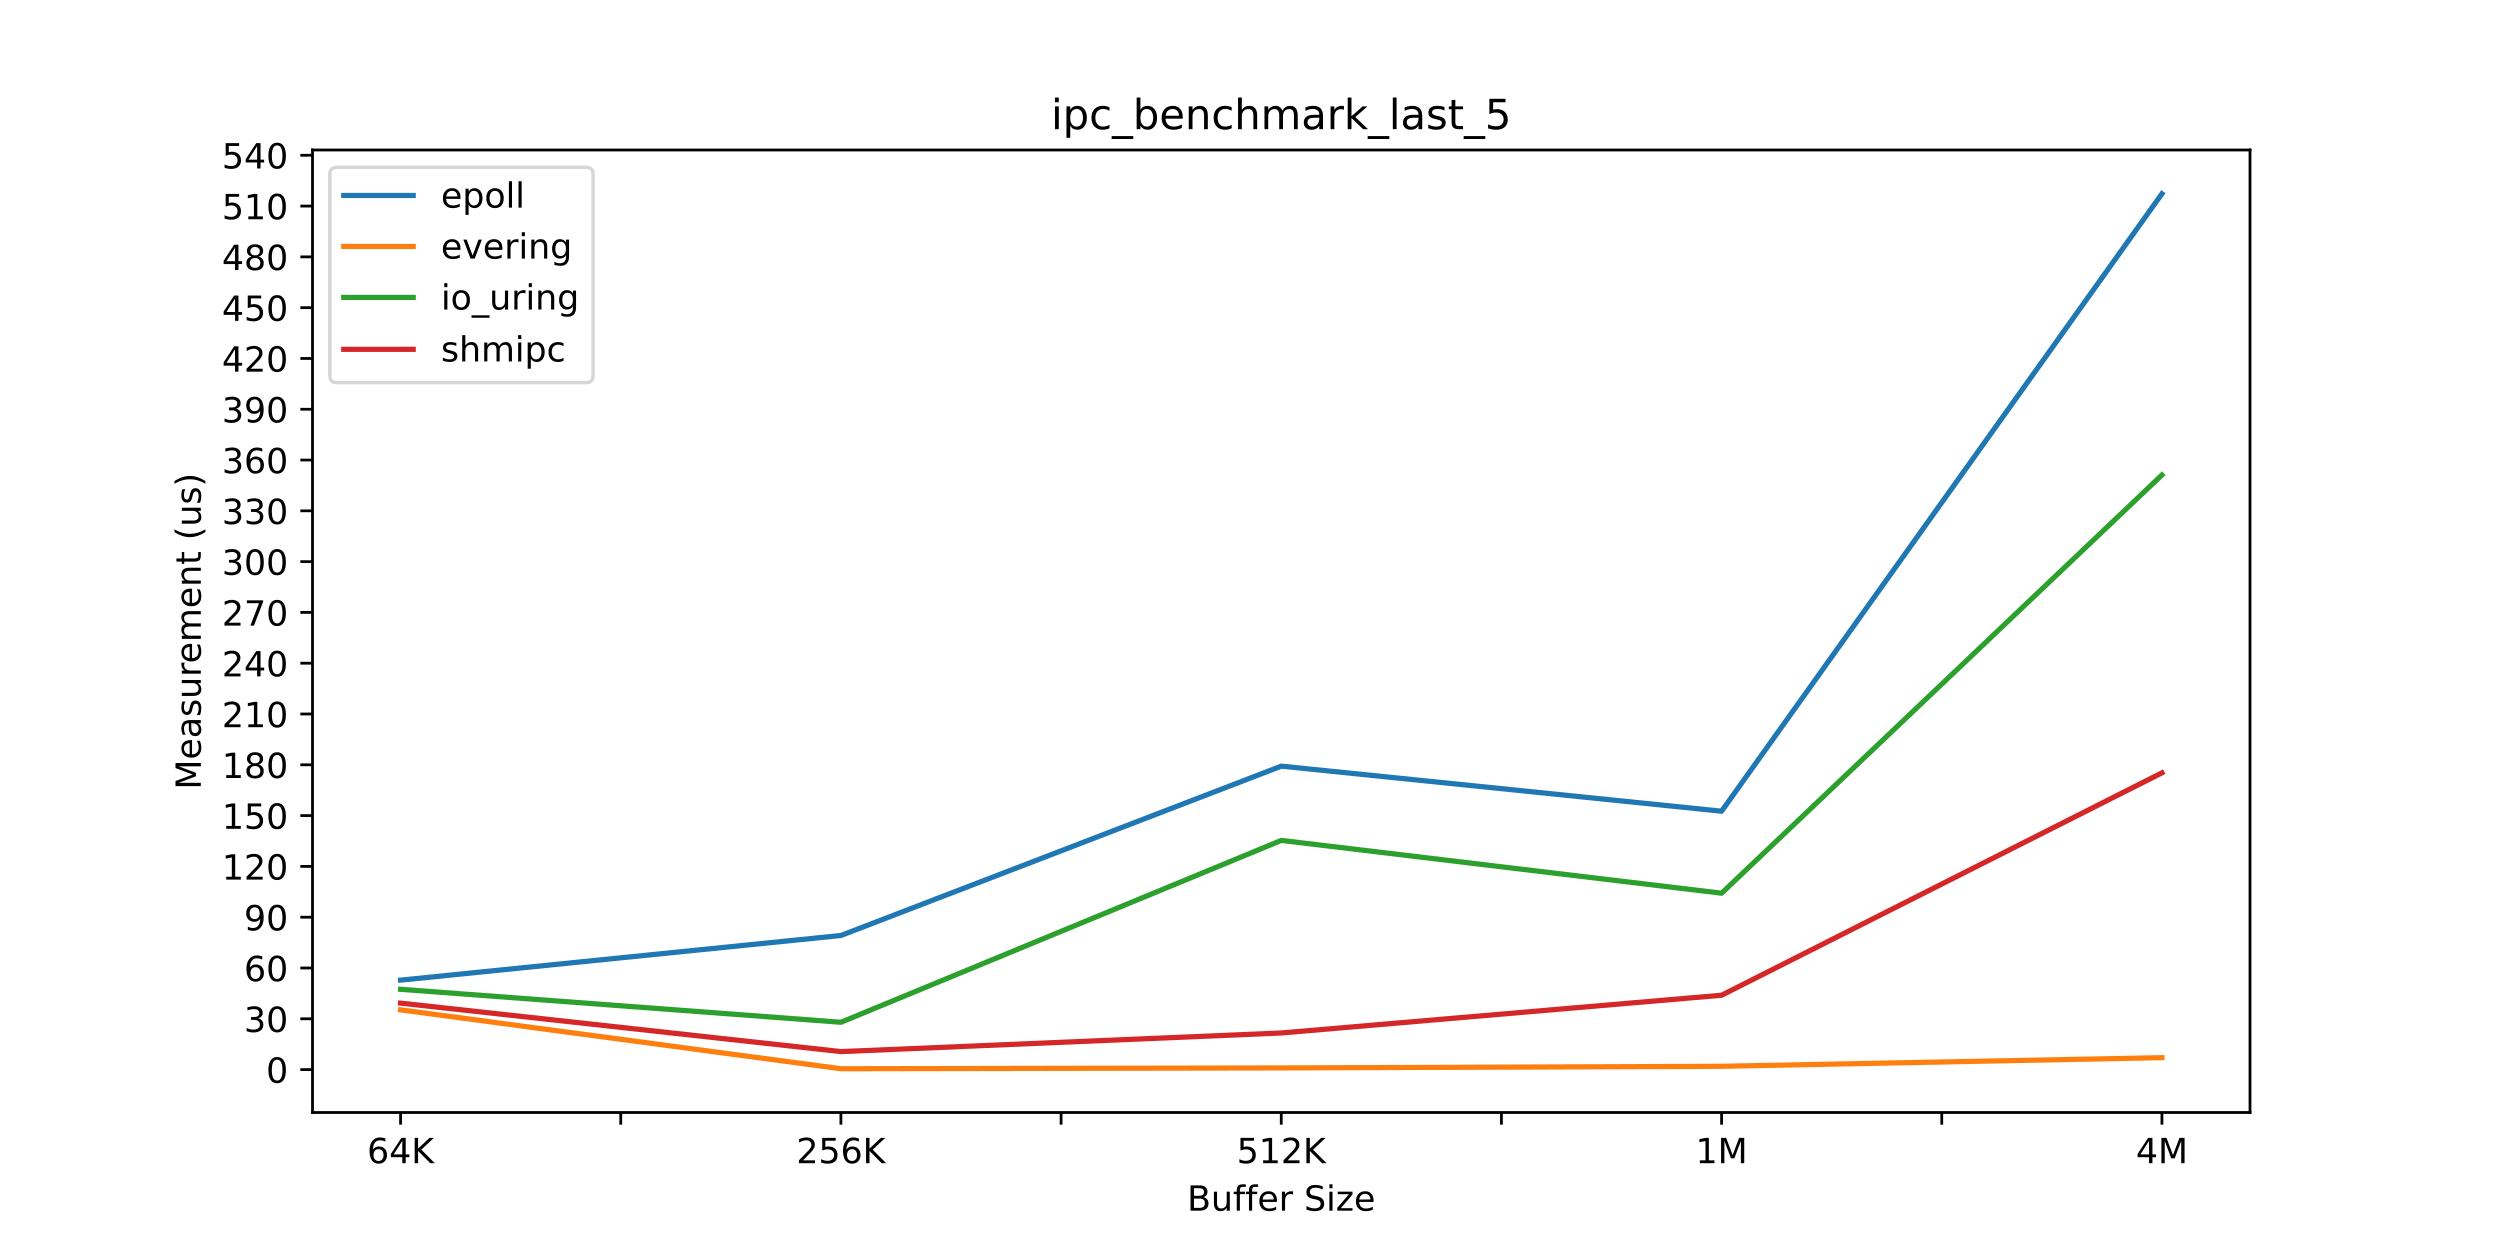
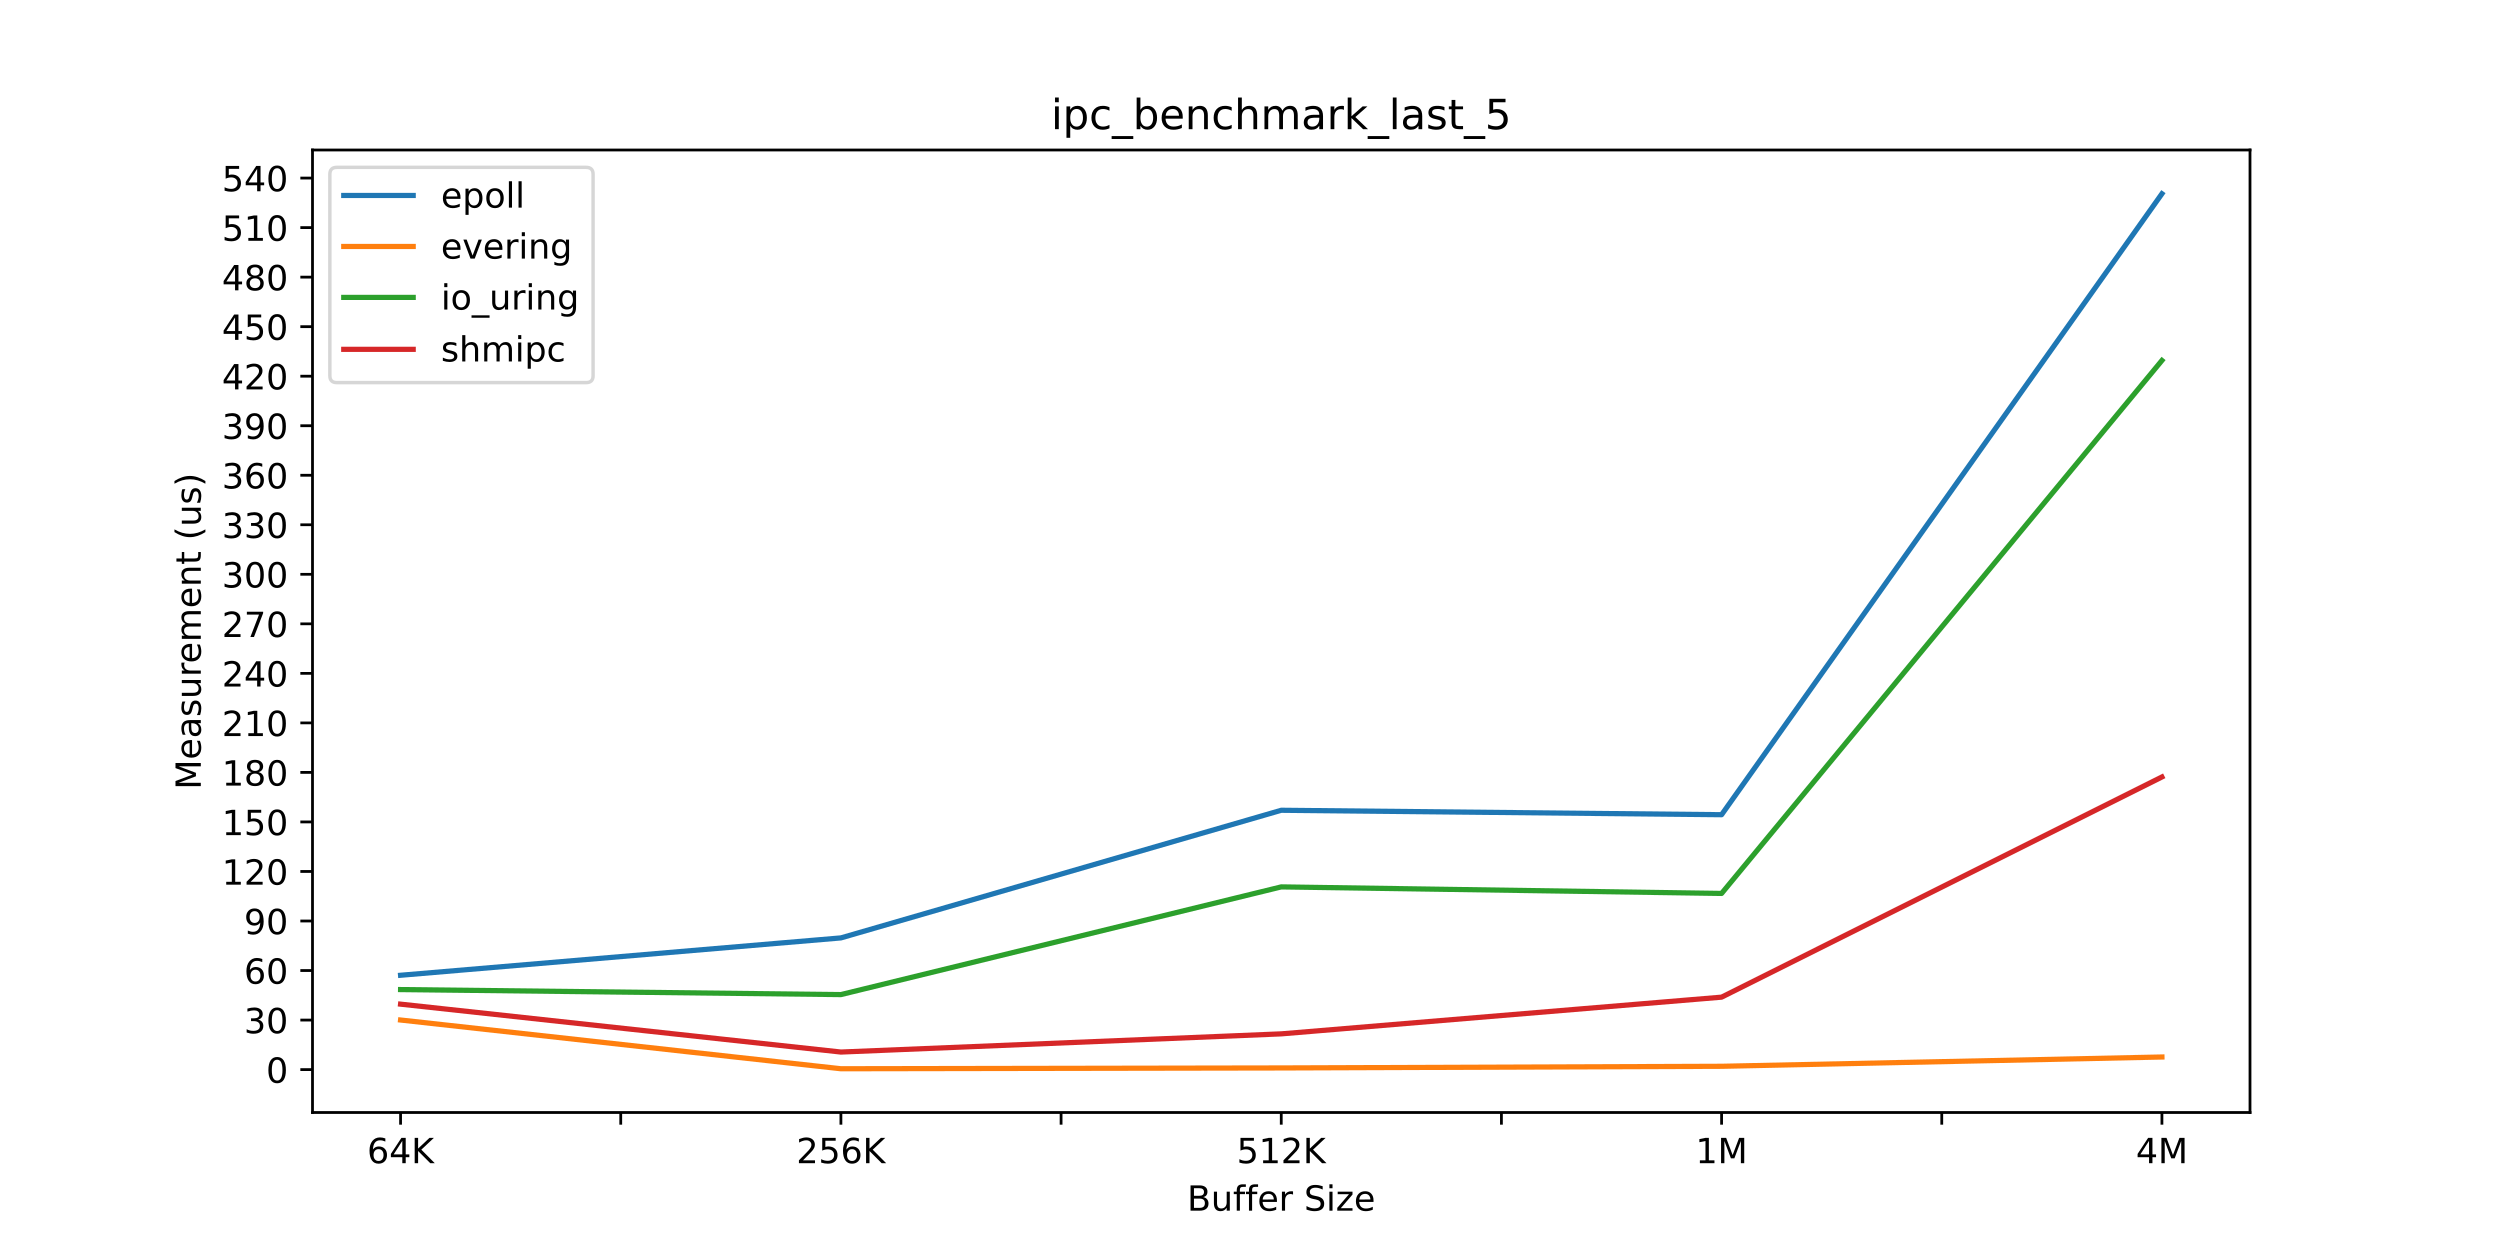
<svg xmlns="http://www.w3.org/2000/svg" xmlns:xlink="http://www.w3.org/1999/xlink" width="720pt" height="360pt" viewBox="0 0 720 360" version="1.1">
  <defs>
    <style type="text/css">*{stroke-linejoin: round; stroke-linecap: butt}</style>
  </defs>
  <g id="figure_1">
    <g id="patch_1">
      <path d="M 0 360  L 720 360  L 720 0  L 0 0  z " style="fill: #ffffff" />
    </g>
    <g id="axes_1">
      <g id="patch_2">
        <path d="M 90 320.4  L 648 320.4  L 648 43.2  L 90 43.2  z " style="fill: #ffffff" />
      </g>
      <g id="matplotlib.axis_1">
        <g id="xtick_1">
          <g id="line2d_1">
            <defs>
-               <path id="m31dbaf4a78" d="M 0 0  L 0 3.5  " style="stroke: #000000; stroke-width: 0.8" />
+               <path id="md0ed639ae7" d="M 0 0  L 0 3.5  " style="stroke: #000000; stroke-width: 0.8" />
            </defs>
            <g>
-               <use xlink:href="#m31dbaf4a78" x="115.364" y="320.4" style="stroke: #000000; stroke-width: 0.8" />
+               <use xlink:href="#md0ed639ae7" x="115.364" y="320.4" style="stroke: #000000; stroke-width: 0.8" />
            </g>
          </g>
          <g id="text_1">
            <g transform="translate(105.7222 334.9984) scale(0.1 -0.1)">
              <defs>
                <path id="DejaVuSans-36" d="M 2113 2584  Q 1688 2584 1439 2293  Q 1191 2003 1191 1497  Q 1191 994 1439 701  Q 1688 409 2113 409  Q 2538 409 2786 701  Q 3034 994 3034 1497  Q 3034 2003 2786 2293  Q 2538 2584 2113 2584  z M 3366 4563  L 3366 3988  Q 3128 4100 2886 4159  Q 2644 4219 2406 4219  Q 1781 4219 1451 3797  Q 1122 3375 1075 2522  Q 1259 2794 1537 2939  Q 1816 3084 2150 3084  Q 2853 3084 3261 2657  Q 3669 2231 3669 1497  Q 3669 778 3244 343  Q 2819 -91 2113 -91  Q 1303 -91 875 529  Q 447 1150 447 2328  Q 447 3434 972 4092  Q 1497 4750 2381 4750  Q 2619 4750 2861 4703  Q 3103 4656 3366 4563  z " transform="scale(0.015625)" />
                <path id="DejaVuSans-34" d="M 2419 4116  L 825 1625  L 2419 1625  L 2419 4116  z M 2253 4666  L 3047 4666  L 3047 1625  L 3713 1625  L 3713 1100  L 3047 1100  L 3047 0  L 2419 0  L 2419 1100  L 313 1100  L 313 1709  L 2253 4666  z " transform="scale(0.015625)" />
                <path id="DejaVuSans-4b" d="M 628 4666  L 1259 4666  L 1259 2694  L 3353 4666  L 4166 4666  L 1850 2491  L 4331 0  L 3500 0  L 1259 2247  L 1259 0  L 628 0  L 628 4666  z " transform="scale(0.015625)" />
              </defs>
              <use xlink:href="#DejaVuSans-36" />
              <use xlink:href="#DejaVuSans-34" transform="translate(63.62305 0)" />
              <use xlink:href="#DejaVuSans-4b" transform="translate(127.2461 0)" />
            </g>
          </g>
        </g>
        <g id="xtick_2">
          <g id="line2d_2">
            <g>
-               <use xlink:href="#m31dbaf4a78" x="178.773" y="320.4" style="stroke: #000000; stroke-width: 0.8" />
+               <use xlink:href="#md0ed639ae7" x="178.773" y="320.4" style="stroke: #000000; stroke-width: 0.8" />
            </g>
          </g>
        </g>
        <g id="xtick_3">
          <g id="line2d_3">
            <g>
-               <use xlink:href="#m31dbaf4a78" x="242.182" y="320.4" style="stroke: #000000; stroke-width: 0.8" />
+               <use xlink:href="#md0ed639ae7" x="242.182" y="320.4" style="stroke: #000000; stroke-width: 0.8" />
            </g>
          </g>
          <g id="text_2">
            <g transform="translate(229.3592 334.9984) scale(0.1 -0.1)">
              <defs>
                <path id="DejaVuSans-32" d="M 1228 531  L 3431 531  L 3431 0  L 469 0  L 469 531  Q 828 903 1448 1529  Q 2069 2156 2228 2338  Q 2531 2678 2651 2914  Q 2772 3150 2772 3378  Q 2772 3750 2511 3984  Q 2250 4219 1831 4219  Q 1534 4219 1204 4116  Q 875 4013 500 3803  L 500 4441  Q 881 4594 1212 4672  Q 1544 4750 1819 4750  Q 2544 4750 2975 4387  Q 3406 4025 3406 3419  Q 3406 3131 3298 2873  Q 3191 2616 2906 2266  Q 2828 2175 2409 1742  Q 1991 1309 1228 531  z " transform="scale(0.015625)" />
                <path id="DejaVuSans-35" d="M 691 4666  L 3169 4666  L 3169 4134  L 1269 4134  L 1269 2991  Q 1406 3038 1543 3061  Q 1681 3084 1819 3084  Q 2600 3084 3056 2656  Q 3513 2228 3513 1497  Q 3513 744 3044 326  Q 2575 -91 1722 -91  Q 1428 -91 1123 -41  Q 819 9 494 109  L 494 744  Q 775 591 1075 516  Q 1375 441 1709 441  Q 2250 441 2565 725  Q 2881 1009 2881 1497  Q 2881 1984 2565 2268  Q 2250 2553 1709 2553  Q 1456 2553 1204 2497  Q 953 2441 691 2322  L 691 4666  z " transform="scale(0.015625)" />
              </defs>
              <use xlink:href="#DejaVuSans-32" />
              <use xlink:href="#DejaVuSans-35" transform="translate(63.62305 0)" />
              <use xlink:href="#DejaVuSans-36" transform="translate(127.2461 0)" />
              <use xlink:href="#DejaVuSans-4b" transform="translate(190.8691 0)" />
            </g>
          </g>
        </g>
        <g id="xtick_4">
          <g id="line2d_4">
            <g>
-               <use xlink:href="#m31dbaf4a78" x="305.591" y="320.4" style="stroke: #000000; stroke-width: 0.8" />
+               <use xlink:href="#md0ed639ae7" x="305.591" y="320.4" style="stroke: #000000; stroke-width: 0.8" />
            </g>
          </g>
        </g>
        <g id="xtick_5">
          <g id="line2d_5">
            <g>
-               <use xlink:href="#m31dbaf4a78" x="369" y="320.4" style="stroke: #000000; stroke-width: 0.8" />
+               <use xlink:href="#md0ed639ae7" x="369" y="320.4" style="stroke: #000000; stroke-width: 0.8" />
            </g>
          </g>
          <g id="text_3">
            <g transform="translate(356.1773 334.9984) scale(0.1 -0.1)">
              <defs>
                <path id="DejaVuSans-31" d="M 794 531  L 1825 531  L 1825 4091  L 703 3866  L 703 4441  L 1819 4666  L 2450 4666  L 2450 531  L 3481 531  L 3481 0  L 794 0  L 794 531  z " transform="scale(0.015625)" />
              </defs>
              <use xlink:href="#DejaVuSans-35" />
              <use xlink:href="#DejaVuSans-31" transform="translate(63.62305 0)" />
              <use xlink:href="#DejaVuSans-32" transform="translate(127.2461 0)" />
              <use xlink:href="#DejaVuSans-4b" transform="translate(190.8691 0)" />
            </g>
          </g>
        </g>
        <g id="xtick_6">
          <g id="line2d_6">
            <g>
-               <use xlink:href="#m31dbaf4a78" x="432.409" y="320.4" style="stroke: #000000; stroke-width: 0.8" />
+               <use xlink:href="#md0ed639ae7" x="432.409" y="320.4" style="stroke: #000000; stroke-width: 0.8" />
            </g>
          </g>
        </g>
        <g id="xtick_7">
          <g id="line2d_7">
            <g>
-               <use xlink:href="#m31dbaf4a78" x="495.818" y="320.4" style="stroke: #000000; stroke-width: 0.8" />
+               <use xlink:href="#md0ed639ae7" x="495.818" y="320.4" style="stroke: #000000; stroke-width: 0.8" />
            </g>
          </g>
          <g id="text_4">
            <g transform="translate(488.3229 334.9984) scale(0.1 -0.1)">
              <defs>
                <path id="DejaVuSans-4d" d="M 628 4666  L 1569 4666  L 2759 1491  L 3956 4666  L 4897 4666  L 4897 0  L 4281 0  L 4281 4097  L 3078 897  L 2444 897  L 1241 4097  L 1241 0  L 628 0  L 628 4666  z " transform="scale(0.015625)" />
              </defs>
              <use xlink:href="#DejaVuSans-31" />
              <use xlink:href="#DejaVuSans-4d" transform="translate(63.62305 0)" />
            </g>
          </g>
        </g>
        <g id="xtick_8">
          <g id="line2d_8">
            <g>
-               <use xlink:href="#m31dbaf4a78" x="559.227" y="320.4" style="stroke: #000000; stroke-width: 0.8" />
+               <use xlink:href="#md0ed639ae7" x="559.227" y="320.4" style="stroke: #000000; stroke-width: 0.8" />
            </g>
          </g>
        </g>
        <g id="xtick_9">
          <g id="line2d_9">
            <g>
-               <use xlink:href="#m31dbaf4a78" x="622.636" y="320.4" style="stroke: #000000; stroke-width: 0.8" />
+               <use xlink:href="#md0ed639ae7" x="622.636" y="320.4" style="stroke: #000000; stroke-width: 0.8" />
            </g>
          </g>
          <g id="text_5">
            <g transform="translate(615.1411 334.9984) scale(0.1 -0.1)">
              <use xlink:href="#DejaVuSans-34" />
              <use xlink:href="#DejaVuSans-4d" transform="translate(63.62305 0)" />
            </g>
          </g>
        </g>
        <g id="text_6">
          <g transform="translate(341.8953 348.6766) scale(0.1 -0.1)">
            <defs>
              <path id="DejaVuSans-42" d="M 1259 2228  L 1259 519  L 2272 519  Q 2781 519 3026 730  Q 3272 941 3272 1375  Q 3272 1813 3026 2020  Q 2781 2228 2272 2228  L 1259 2228  z M 1259 4147  L 1259 2741  L 2194 2741  Q 2656 2741 2882 2914  Q 3109 3088 3109 3444  Q 3109 3797 2882 3972  Q 2656 4147 2194 4147  L 1259 4147  z M 628 4666  L 2241 4666  Q 2963 4666 3353 4366  Q 3744 4066 3744 3513  Q 3744 3084 3544 2831  Q 3344 2578 2956 2516  Q 3422 2416 3680 2098  Q 3938 1781 3938 1306  Q 3938 681 3513 340  Q 3088 0 2303 0  L 628 0  L 628 4666  z " transform="scale(0.015625)" />
              <path id="DejaVuSans-75" d="M 544 1381  L 544 3500  L 1119 3500  L 1119 1403  Q 1119 906 1312 657  Q 1506 409 1894 409  Q 2359 409 2629 706  Q 2900 1003 2900 1516  L 2900 3500  L 3475 3500  L 3475 0  L 2900 0  L 2900 538  Q 2691 219 2414 64  Q 2138 -91 1772 -91  Q 1169 -91 856 284  Q 544 659 544 1381  z M 1991 3584  L 1991 3584  z " transform="scale(0.015625)" />
              <path id="DejaVuSans-66" d="M 2375 4863  L 2375 4384  L 1825 4384  Q 1516 4384 1395 4259  Q 1275 4134 1275 3809  L 1275 3500  L 2222 3500  L 2222 3053  L 1275 3053  L 1275 0  L 697 0  L 697 3053  L 147 3053  L 147 3500  L 697 3500  L 697 3744  Q 697 4328 969 4595  Q 1241 4863 1831 4863  L 2375 4863  z " transform="scale(0.015625)" />
              <path id="DejaVuSans-65" d="M 3597 1894  L 3597 1613  L 953 1613  Q 991 1019 1311 708  Q 1631 397 2203 397  Q 2534 397 2845 478  Q 3156 559 3463 722  L 3463 178  Q 3153 47 2828 -22  Q 2503 -91 2169 -91  Q 1331 -91 842 396  Q 353 884 353 1716  Q 353 2575 817 3079  Q 1281 3584 2069 3584  Q 2775 3584 3186 3129  Q 3597 2675 3597 1894  z M 3022 2063  Q 3016 2534 2758 2815  Q 2500 3097 2075 3097  Q 1594 3097 1305 2825  Q 1016 2553 972 2059  L 3022 2063  z " transform="scale(0.015625)" />
              <path id="DejaVuSans-72" d="M 2631 2963  Q 2534 3019 2420 3045  Q 2306 3072 2169 3072  Q 1681 3072 1420 2755  Q 1159 2438 1159 1844  L 1159 0  L 581 0  L 581 3500  L 1159 3500  L 1159 2956  Q 1341 3275 1631 3429  Q 1922 3584 2338 3584  Q 2397 3584 2469 3576  Q 2541 3569 2628 3553  L 2631 2963  z " transform="scale(0.015625)" />
              <path id="DejaVuSans-20" transform="scale(0.015625)" />
              <path id="DejaVuSans-53" d="M 3425 4513  L 3425 3897  Q 3066 4069 2747 4153  Q 2428 4238 2131 4238  Q 1616 4238 1336 4038  Q 1056 3838 1056 3469  Q 1056 3159 1242 3001  Q 1428 2844 1947 2747  L 2328 2669  Q 3034 2534 3370 2195  Q 3706 1856 3706 1288  Q 3706 609 3251 259  Q 2797 -91 1919 -91  Q 1588 -91 1214 -16  Q 841 59 441 206  L 441 856  Q 825 641 1194 531  Q 1563 422 1919 422  Q 2459 422 2753 634  Q 3047 847 3047 1241  Q 3047 1584 2836 1778  Q 2625 1972 2144 2069  L 1759 2144  Q 1053 2284 737 2584  Q 422 2884 422 3419  Q 422 4038 858 4394  Q 1294 4750 2059 4750  Q 2388 4750 2728 4690  Q 3069 4631 3425 4513  z " transform="scale(0.015625)" />
              <path id="DejaVuSans-69" d="M 603 3500  L 1178 3500  L 1178 0  L 603 0  L 603 3500  z M 603 4863  L 1178 4863  L 1178 4134  L 603 4134  L 603 4863  z " transform="scale(0.015625)" />
              <path id="DejaVuSans-7a" d="M 353 3500  L 3084 3500  L 3084 2975  L 922 459  L 3084 459  L 3084 0  L 275 0  L 275 525  L 2438 3041  L 353 3041  L 353 3500  z " transform="scale(0.015625)" />
            </defs>
            <use xlink:href="#DejaVuSans-42" />
            <use xlink:href="#DejaVuSans-75" transform="translate(68.60352 0)" />
            <use xlink:href="#DejaVuSans-66" transform="translate(131.9824 0)" />
            <use xlink:href="#DejaVuSans-66" transform="translate(167.1875 0)" />
            <use xlink:href="#DejaVuSans-65" transform="translate(202.3926 0)" />
            <use xlink:href="#DejaVuSans-72" transform="translate(263.916 0)" />
            <use xlink:href="#DejaVuSans-20" transform="translate(305.0293 0)" />
            <use xlink:href="#DejaVuSans-53" transform="translate(336.8164 0)" />
            <use xlink:href="#DejaVuSans-69" transform="translate(400.293 0)" />
            <use xlink:href="#DejaVuSans-7a" transform="translate(428.0762 0)" />
            <use xlink:href="#DejaVuSans-65" transform="translate(480.5664 0)" />
          </g>
        </g>
      </g>
      <g id="matplotlib.axis_2">
        <g id="ytick_1">
          <g id="line2d_10">
            <defs>
-               <path id="m812023b209" d="M 0 0  L -3.5 0  " style="stroke: #000000; stroke-width: 0.8" />
+               <path id="m3bf6833bb0" d="M 0 0  L -3.5 0  " style="stroke: #000000; stroke-width: 0.8" />
            </defs>
            <g>
-               <use xlink:href="#m812023b209" x="90" y="308.04" style="stroke: #000000; stroke-width: 0.8" />
+               <use xlink:href="#m3bf6833bb0" x="90" y="308.043" style="stroke: #000000; stroke-width: 0.8" />
            </g>
          </g>
          <g id="text_7">
-             <g transform="translate(76.6375 311.8396) scale(0.1 -0.1)">
+             <g transform="translate(76.6375 311.8422) scale(0.1 -0.1)">
              <defs>
                <path id="DejaVuSans-30" d="M 2034 4250  Q 1547 4250 1301 3770  Q 1056 3291 1056 2328  Q 1056 1369 1301 889  Q 1547 409 2034 409  Q 2525 409 2770 889  Q 3016 1369 3016 2328  Q 3016 3291 2770 3770  Q 2525 4250 2034 4250  z M 2034 4750  Q 2819 4750 3233 4129  Q 3647 3509 3647 2328  Q 3647 1150 3233 529  Q 2819 -91 2034 -91  Q 1250 -91 836 529  Q 422 1150 422 2328  Q 422 3509 836 4129  Q 1250 4750 2034 4750  z " transform="scale(0.015625)" />
              </defs>
              <use xlink:href="#DejaVuSans-30" />
            </g>
          </g>
        </g>
        <g id="ytick_2">
          <g id="line2d_11">
            <g>
-               <use xlink:href="#m812023b209" x="90" y="293.411" style="stroke: #000000; stroke-width: 0.8" />
+               <use xlink:href="#m3bf6833bb0" x="90" y="293.779" style="stroke: #000000; stroke-width: 0.8" />
            </g>
          </g>
          <g id="text_8">
-             <g transform="translate(70.275 297.2104) scale(0.1 -0.1)">
+             <g transform="translate(70.275 297.5778) scale(0.1 -0.1)">
              <defs>
                <path id="DejaVuSans-33" d="M 2597 2516  Q 3050 2419 3304 2112  Q 3559 1806 3559 1356  Q 3559 666 3084 287  Q 2609 -91 1734 -91  Q 1441 -91 1130 -33  Q 819 25 488 141  L 488 750  Q 750 597 1062 519  Q 1375 441 1716 441  Q 2309 441 2620 675  Q 2931 909 2931 1356  Q 2931 1769 2642 2001  Q 2353 2234 1838 2234  L 1294 2234  L 1294 2753  L 1863 2753  Q 2328 2753 2575 2939  Q 2822 3125 2822 3475  Q 2822 3834 2567 4026  Q 2313 4219 1838 4219  Q 1578 4219 1281 4162  Q 984 4106 628 3988  L 628 4550  Q 988 4650 1302 4700  Q 1616 4750 1894 4750  Q 2613 4750 3031 4423  Q 3450 4097 3450 3541  Q 3450 3153 3228 2886  Q 3006 2619 2597 2516  z " transform="scale(0.015625)" />
              </defs>
              <use xlink:href="#DejaVuSans-33" />
              <use xlink:href="#DejaVuSans-30" transform="translate(63.62305 0)" />
            </g>
          </g>
        </g>
        <g id="ytick_3">
          <g id="line2d_12">
            <g>
-               <use xlink:href="#m812023b209" x="90" y="278.782" style="stroke: #000000; stroke-width: 0.8" />
+               <use xlink:href="#m3bf6833bb0" x="90" y="279.514" style="stroke: #000000; stroke-width: 0.8" />
            </g>
          </g>
          <g id="text_9">
-             <g transform="translate(70.275 282.5812) scale(0.1 -0.1)">
+             <g transform="translate(70.275 283.3135) scale(0.1 -0.1)">
              <use xlink:href="#DejaVuSans-36" />
              <use xlink:href="#DejaVuSans-30" transform="translate(63.62305 0)" />
            </g>
          </g>
        </g>
        <g id="ytick_4">
          <g id="line2d_13">
            <g>
-               <use xlink:href="#m812023b209" x="90" y="264.153" style="stroke: #000000; stroke-width: 0.8" />
+               <use xlink:href="#m3bf6833bb0" x="90" y="265.25" style="stroke: #000000; stroke-width: 0.8" />
            </g>
          </g>
          <g id="text_10">
-             <g transform="translate(70.275 267.9521) scale(0.1 -0.1)">
+             <g transform="translate(70.275 269.0492) scale(0.1 -0.1)">
              <defs>
                <path id="DejaVuSans-39" d="M 703 97  L 703 672  Q 941 559 1184 500  Q 1428 441 1663 441  Q 2288 441 2617 861  Q 2947 1281 2994 2138  Q 2813 1869 2534 1725  Q 2256 1581 1919 1581  Q 1219 1581 811 2004  Q 403 2428 403 3163  Q 403 3881 828 4315  Q 1253 4750 1959 4750  Q 2769 4750 3195 4129  Q 3622 3509 3622 2328  Q 3622 1225 3098 567  Q 2575 -91 1691 -91  Q 1453 -91 1209 -44  Q 966 3 703 97  z M 1959 2075  Q 2384 2075 2632 2365  Q 2881 2656 2881 3163  Q 2881 3666 2632 3958  Q 2384 4250 1959 4250  Q 1534 4250 1286 3958  Q 1038 3666 1038 3163  Q 1038 2656 1286 2365  Q 1534 2075 1959 2075  z " transform="scale(0.015625)" />
              </defs>
              <use xlink:href="#DejaVuSans-39" />
              <use xlink:href="#DejaVuSans-30" transform="translate(63.62305 0)" />
            </g>
          </g>
        </g>
        <g id="ytick_5">
          <g id="line2d_14">
            <g>
-               <use xlink:href="#m812023b209" x="90" y="249.524" style="stroke: #000000; stroke-width: 0.8" />
+               <use xlink:href="#m3bf6833bb0" x="90" y="250.986" style="stroke: #000000; stroke-width: 0.8" />
            </g>
          </g>
          <g id="text_11">
-             <g transform="translate(63.9125 253.3229) scale(0.1 -0.1)">
+             <g transform="translate(63.9125 254.7848) scale(0.1 -0.1)">
              <use xlink:href="#DejaVuSans-31" />
              <use xlink:href="#DejaVuSans-32" transform="translate(63.62305 0)" />
              <use xlink:href="#DejaVuSans-30" transform="translate(127.2461 0)" />
            </g>
          </g>
        </g>
        <g id="ytick_6">
          <g id="line2d_15">
            <g>
-               <use xlink:href="#m812023b209" x="90" y="234.894" style="stroke: #000000; stroke-width: 0.8" />
+               <use xlink:href="#m3bf6833bb0" x="90" y="236.721" style="stroke: #000000; stroke-width: 0.8" />
            </g>
          </g>
          <g id="text_12">
-             <g transform="translate(63.9125 238.6937) scale(0.1 -0.1)">
+             <g transform="translate(63.9125 240.5205) scale(0.1 -0.1)">
              <use xlink:href="#DejaVuSans-31" />
              <use xlink:href="#DejaVuSans-35" transform="translate(63.62305 0)" />
              <use xlink:href="#DejaVuSans-30" transform="translate(127.2461 0)" />
            </g>
          </g>
        </g>
        <g id="ytick_7">
          <g id="line2d_16">
            <g>
-               <use xlink:href="#m812023b209" x="90" y="220.265" style="stroke: #000000; stroke-width: 0.8" />
+               <use xlink:href="#m3bf6833bb0" x="90" y="222.457" style="stroke: #000000; stroke-width: 0.8" />
            </g>
          </g>
          <g id="text_13">
-             <g transform="translate(63.9125 224.0645) scale(0.1 -0.1)">
+             <g transform="translate(63.9125 226.2562) scale(0.1 -0.1)">
              <defs>
                <path id="DejaVuSans-38" d="M 2034 2216  Q 1584 2216 1326 1975  Q 1069 1734 1069 1313  Q 1069 891 1326 650  Q 1584 409 2034 409  Q 2484 409 2743 651  Q 3003 894 3003 1313  Q 3003 1734 2745 1975  Q 2488 2216 2034 2216  z M 1403 2484  Q 997 2584 770 2862  Q 544 3141 544 3541  Q 544 4100 942 4425  Q 1341 4750 2034 4750  Q 2731 4750 3128 4425  Q 3525 4100 3525 3541  Q 3525 3141 3298 2862  Q 3072 2584 2669 2484  Q 3125 2378 3379 2068  Q 3634 1759 3634 1313  Q 3634 634 3220 271  Q 2806 -91 2034 -91  Q 1263 -91 848 271  Q 434 634 434 1313  Q 434 1759 690 2068  Q 947 2378 1403 2484  z M 1172 3481  Q 1172 3119 1398 2916  Q 1625 2713 2034 2713  Q 2441 2713 2670 2916  Q 2900 3119 2900 3481  Q 2900 3844 2670 4047  Q 2441 4250 2034 4250  Q 1625 4250 1398 4047  Q 1172 3844 1172 3481  z " transform="scale(0.015625)" />
              </defs>
              <use xlink:href="#DejaVuSans-31" />
              <use xlink:href="#DejaVuSans-38" transform="translate(63.62305 0)" />
              <use xlink:href="#DejaVuSans-30" transform="translate(127.2461 0)" />
            </g>
          </g>
        </g>
        <g id="ytick_8">
          <g id="line2d_17">
            <g>
-               <use xlink:href="#m812023b209" x="90" y="205.636" style="stroke: #000000; stroke-width: 0.8" />
+               <use xlink:href="#m3bf6833bb0" x="90" y="208.193" style="stroke: #000000; stroke-width: 0.8" />
            </g>
          </g>
          <g id="text_14">
-             <g transform="translate(63.9125 209.4353) scale(0.1 -0.1)">
+             <g transform="translate(63.9125 211.9918) scale(0.1 -0.1)">
              <use xlink:href="#DejaVuSans-32" />
              <use xlink:href="#DejaVuSans-31" transform="translate(63.62305 0)" />
              <use xlink:href="#DejaVuSans-30" transform="translate(127.2461 0)" />
            </g>
          </g>
        </g>
        <g id="ytick_9">
          <g id="line2d_18">
            <g>
-               <use xlink:href="#m812023b209" x="90" y="191.007" style="stroke: #000000; stroke-width: 0.8" />
+               <use xlink:href="#m3bf6833bb0" x="90" y="193.928" style="stroke: #000000; stroke-width: 0.8" />
            </g>
          </g>
          <g id="text_15">
-             <g transform="translate(63.9125 194.8061) scale(0.1 -0.1)">
+             <g transform="translate(63.9125 197.7275) scale(0.1 -0.1)">
              <use xlink:href="#DejaVuSans-32" />
              <use xlink:href="#DejaVuSans-34" transform="translate(63.62305 0)" />
              <use xlink:href="#DejaVuSans-30" transform="translate(127.2461 0)" />
            </g>
          </g>
        </g>
        <g id="ytick_10">
          <g id="line2d_19">
            <g>
-               <use xlink:href="#m812023b209" x="90" y="176.378" style="stroke: #000000; stroke-width: 0.8" />
+               <use xlink:href="#m3bf6833bb0" x="90" y="179.664" style="stroke: #000000; stroke-width: 0.8" />
            </g>
          </g>
          <g id="text_16">
-             <g transform="translate(63.9125 180.1769) scale(0.1 -0.1)">
+             <g transform="translate(63.9125 183.4631) scale(0.1 -0.1)">
              <defs>
                <path id="DejaVuSans-37" d="M 525 4666  L 3525 4666  L 3525 4397  L 1831 0  L 1172 0  L 2766 4134  L 525 4134  L 525 4666  z " transform="scale(0.015625)" />
              </defs>
              <use xlink:href="#DejaVuSans-32" />
              <use xlink:href="#DejaVuSans-37" transform="translate(63.62305 0)" />
              <use xlink:href="#DejaVuSans-30" transform="translate(127.2461 0)" />
            </g>
          </g>
        </g>
        <g id="ytick_11">
          <g id="line2d_20">
            <g>
-               <use xlink:href="#m812023b209" x="90" y="161.749" style="stroke: #000000; stroke-width: 0.8" />
+               <use xlink:href="#m3bf6833bb0" x="90" y="165.4" style="stroke: #000000; stroke-width: 0.8" />
            </g>
          </g>
          <g id="text_17">
-             <g transform="translate(63.9125 165.5477) scale(0.1 -0.1)">
+             <g transform="translate(63.9125 169.1988) scale(0.1 -0.1)">
              <use xlink:href="#DejaVuSans-33" />
              <use xlink:href="#DejaVuSans-30" transform="translate(63.62305 0)" />
              <use xlink:href="#DejaVuSans-30" transform="translate(127.2461 0)" />
            </g>
          </g>
        </g>
        <g id="ytick_12">
          <g id="line2d_21">
            <g>
-               <use xlink:href="#m812023b209" x="90" y="147.119" style="stroke: #000000; stroke-width: 0.8" />
+               <use xlink:href="#m3bf6833bb0" x="90" y="151.135" style="stroke: #000000; stroke-width: 0.8" />
            </g>
          </g>
          <g id="text_18">
-             <g transform="translate(63.9125 150.9185) scale(0.1 -0.1)">
+             <g transform="translate(63.9125 154.9345) scale(0.1 -0.1)">
              <use xlink:href="#DejaVuSans-33" />
              <use xlink:href="#DejaVuSans-33" transform="translate(63.62305 0)" />
              <use xlink:href="#DejaVuSans-30" transform="translate(127.2461 0)" />
            </g>
          </g>
        </g>
        <g id="ytick_13">
          <g id="line2d_22">
            <g>
-               <use xlink:href="#m812023b209" x="90" y="132.49" style="stroke: #000000; stroke-width: 0.8" />
+               <use xlink:href="#m3bf6833bb0" x="90" y="136.871" style="stroke: #000000; stroke-width: 0.8" />
            </g>
          </g>
          <g id="text_19">
-             <g transform="translate(63.9125 136.2893) scale(0.1 -0.1)">
+             <g transform="translate(63.9125 140.6701) scale(0.1 -0.1)">
              <use xlink:href="#DejaVuSans-33" />
              <use xlink:href="#DejaVuSans-36" transform="translate(63.62305 0)" />
              <use xlink:href="#DejaVuSans-30" transform="translate(127.2461 0)" />
            </g>
          </g>
        </g>
        <g id="ytick_14">
          <g id="line2d_23">
            <g>
-               <use xlink:href="#m812023b209" x="90" y="117.861" style="stroke: #000000; stroke-width: 0.8" />
+               <use xlink:href="#m3bf6833bb0" x="90" y="122.607" style="stroke: #000000; stroke-width: 0.8" />
            </g>
          </g>
          <g id="text_20">
-             <g transform="translate(63.9125 121.6601) scale(0.1 -0.1)">
+             <g transform="translate(63.9125 126.4058) scale(0.1 -0.1)">
              <use xlink:href="#DejaVuSans-33" />
              <use xlink:href="#DejaVuSans-39" transform="translate(63.62305 0)" />
              <use xlink:href="#DejaVuSans-30" transform="translate(127.2461 0)" />
            </g>
          </g>
        </g>
        <g id="ytick_15">
          <g id="line2d_24">
            <g>
-               <use xlink:href="#m812023b209" x="90" y="103.232" style="stroke: #000000; stroke-width: 0.8" />
+               <use xlink:href="#m3bf6833bb0" x="90" y="108.342" style="stroke: #000000; stroke-width: 0.8" />
            </g>
          </g>
          <g id="text_21">
-             <g transform="translate(63.9125 107.031) scale(0.1 -0.1)">
+             <g transform="translate(63.9125 112.1414) scale(0.1 -0.1)">
              <use xlink:href="#DejaVuSans-34" />
              <use xlink:href="#DejaVuSans-32" transform="translate(63.62305 0)" />
              <use xlink:href="#DejaVuSans-30" transform="translate(127.2461 0)" />
            </g>
          </g>
        </g>
        <g id="ytick_16">
          <g id="line2d_25">
            <g>
-               <use xlink:href="#m812023b209" x="90" y="88.603" style="stroke: #000000; stroke-width: 0.8" />
+               <use xlink:href="#m3bf6833bb0" x="90" y="94.078" style="stroke: #000000; stroke-width: 0.8" />
            </g>
          </g>
          <g id="text_22">
-             <g transform="translate(63.9125 92.40176) scale(0.1 -0.1)">
+             <g transform="translate(63.9125 97.8771) scale(0.1 -0.1)">
              <use xlink:href="#DejaVuSans-34" />
              <use xlink:href="#DejaVuSans-35" transform="translate(63.62305 0)" />
              <use xlink:href="#DejaVuSans-30" transform="translate(127.2461 0)" />
            </g>
          </g>
        </g>
        <g id="ytick_17">
          <g id="line2d_26">
            <g>
-               <use xlink:href="#m812023b209" x="90" y="73.973" style="stroke: #000000; stroke-width: 0.8" />
+               <use xlink:href="#m3bf6833bb0" x="90" y="79.814" style="stroke: #000000; stroke-width: 0.8" />
            </g>
          </g>
          <g id="text_23">
-             <g transform="translate(63.9125 77.77258) scale(0.1 -0.1)">
+             <g transform="translate(63.9125 83.61276) scale(0.1 -0.1)">
              <use xlink:href="#DejaVuSans-34" />
              <use xlink:href="#DejaVuSans-38" transform="translate(63.62305 0)" />
              <use xlink:href="#DejaVuSans-30" transform="translate(127.2461 0)" />
            </g>
          </g>
        </g>
        <g id="ytick_18">
          <g id="line2d_27">
            <g>
-               <use xlink:href="#m812023b209" x="90" y="59.344" style="stroke: #000000; stroke-width: 0.8" />
+               <use xlink:href="#m3bf6833bb0" x="90" y="65.549" style="stroke: #000000; stroke-width: 0.8" />
            </g>
          </g>
          <g id="text_24">
-             <g transform="translate(63.9125 63.14338) scale(0.1 -0.1)">
+             <g transform="translate(63.9125 69.34842) scale(0.1 -0.1)">
              <use xlink:href="#DejaVuSans-35" />
              <use xlink:href="#DejaVuSans-31" transform="translate(63.62305 0)" />
              <use xlink:href="#DejaVuSans-30" transform="translate(127.2461 0)" />
            </g>
          </g>
        </g>
        <g id="ytick_19">
          <g id="line2d_28">
            <g>
-               <use xlink:href="#m812023b209" x="90" y="44.715" style="stroke: #000000; stroke-width: 0.8" />
+               <use xlink:href="#m3bf6833bb0" x="90" y="51.285" style="stroke: #000000; stroke-width: 0.8" />
            </g>
          </g>
          <g id="text_25">
-             <g transform="translate(63.9125 48.51419) scale(0.1 -0.1)">
+             <g transform="translate(63.9125 55.08408) scale(0.1 -0.1)">
              <use xlink:href="#DejaVuSans-35" />
              <use xlink:href="#DejaVuSans-34" transform="translate(63.62305 0)" />
              <use xlink:href="#DejaVuSans-30" transform="translate(127.2461 0)" />
            </g>
          </g>
        </g>
        <g id="text_26">
          <g transform="translate(57.83281 227.3875) rotate(-90) scale(0.1 -0.1)">
            <defs>
              <path id="DejaVuSans-61" d="M 2194 1759  Q 1497 1759 1228 1600  Q 959 1441 959 1056  Q 959 750 1161 570  Q 1363 391 1709 391  Q 2188 391 2477 730  Q 2766 1069 2766 1631  L 2766 1759  L 2194 1759  z M 3341 1997  L 3341 0  L 2766 0  L 2766 531  Q 2569 213 2275 61  Q 1981 -91 1556 -91  Q 1019 -91 701 211  Q 384 513 384 1019  Q 384 1609 779 1909  Q 1175 2209 1959 2209  L 2766 2209  L 2766 2266  Q 2766 2663 2505 2880  Q 2244 3097 1772 3097  Q 1472 3097 1187 3025  Q 903 2953 641 2809  L 641 3341  Q 956 3463 1253 3523  Q 1550 3584 1831 3584  Q 2591 3584 2966 3190  Q 3341 2797 3341 1997  z " transform="scale(0.015625)" />
              <path id="DejaVuSans-73" d="M 2834 3397  L 2834 2853  Q 2591 2978 2328 3040  Q 2066 3103 1784 3103  Q 1356 3103 1142 2972  Q 928 2841 928 2578  Q 928 2378 1081 2264  Q 1234 2150 1697 2047  L 1894 2003  Q 2506 1872 2764 1633  Q 3022 1394 3022 966  Q 3022 478 2636 193  Q 2250 -91 1575 -91  Q 1294 -91 989 -36  Q 684 19 347 128  L 347 722  Q 666 556 975 473  Q 1284 391 1588 391  Q 1994 391 2212 530  Q 2431 669 2431 922  Q 2431 1156 2273 1281  Q 2116 1406 1581 1522  L 1381 1569  Q 847 1681 609 1914  Q 372 2147 372 2553  Q 372 3047 722 3315  Q 1072 3584 1716 3584  Q 2034 3584 2315 3537  Q 2597 3491 2834 3397  z " transform="scale(0.015625)" />
              <path id="DejaVuSans-6d" d="M 3328 2828  Q 3544 3216 3844 3400  Q 4144 3584 4550 3584  Q 5097 3584 5394 3201  Q 5691 2819 5691 2113  L 5691 0  L 5113 0  L 5113 2094  Q 5113 2597 4934 2840  Q 4756 3084 4391 3084  Q 3944 3084 3684 2787  Q 3425 2491 3425 1978  L 3425 0  L 2847 0  L 2847 2094  Q 2847 2600 2669 2842  Q 2491 3084 2119 3084  Q 1678 3084 1418 2786  Q 1159 2488 1159 1978  L 1159 0  L 581 0  L 581 3500  L 1159 3500  L 1159 2956  Q 1356 3278 1631 3431  Q 1906 3584 2284 3584  Q 2666 3584 2933 3390  Q 3200 3197 3328 2828  z " transform="scale(0.015625)" />
              <path id="DejaVuSans-6e" d="M 3513 2113  L 3513 0  L 2938 0  L 2938 2094  Q 2938 2591 2744 2837  Q 2550 3084 2163 3084  Q 1697 3084 1428 2787  Q 1159 2491 1159 1978  L 1159 0  L 581 0  L 581 3500  L 1159 3500  L 1159 2956  Q 1366 3272 1645 3428  Q 1925 3584 2291 3584  Q 2894 3584 3203 3211  Q 3513 2838 3513 2113  z " transform="scale(0.015625)" />
              <path id="DejaVuSans-74" d="M 1172 4494  L 1172 3500  L 2356 3500  L 2356 3053  L 1172 3053  L 1172 1153  Q 1172 725 1289 603  Q 1406 481 1766 481  L 2356 481  L 2356 0  L 1766 0  Q 1100 0 847 248  Q 594 497 594 1153  L 594 3053  L 172 3053  L 172 3500  L 594 3500  L 594 4494  L 1172 4494  z " transform="scale(0.015625)" />
              <path id="DejaVuSans-28" d="M 1984 4856  Q 1566 4138 1362 3434  Q 1159 2731 1159 2009  Q 1159 1288 1364 580  Q 1569 -128 1984 -844  L 1484 -844  Q 1016 -109 783 600  Q 550 1309 550 2009  Q 550 2706 781 3412  Q 1013 4119 1484 4856  L 1984 4856  z " transform="scale(0.015625)" />
              <path id="DejaVuSans-29" d="M 513 4856  L 1013 4856  Q 1481 4119 1714 3412  Q 1947 2706 1947 2009  Q 1947 1309 1714 600  Q 1481 -109 1013 -844  L 513 -844  Q 928 -128 1133 580  Q 1338 1288 1338 2009  Q 1338 2731 1133 3434  Q 928 4138 513 4856  z " transform="scale(0.015625)" />
            </defs>
            <use xlink:href="#DejaVuSans-4d" />
            <use xlink:href="#DejaVuSans-65" transform="translate(86.2793 0)" />
            <use xlink:href="#DejaVuSans-61" transform="translate(147.8027 0)" />
            <use xlink:href="#DejaVuSans-73" transform="translate(209.082 0)" />
            <use xlink:href="#DejaVuSans-75" transform="translate(261.1816 0)" />
            <use xlink:href="#DejaVuSans-72" transform="translate(324.5605 0)" />
            <use xlink:href="#DejaVuSans-65" transform="translate(363.4238 0)" />
            <use xlink:href="#DejaVuSans-6d" transform="translate(424.9473 0)" />
            <use xlink:href="#DejaVuSans-65" transform="translate(522.3594 0)" />
            <use xlink:href="#DejaVuSans-6e" transform="translate(583.8828 0)" />
            <use xlink:href="#DejaVuSans-74" transform="translate(647.2617 0)" />
            <use xlink:href="#DejaVuSans-20" transform="translate(686.4707 0)" />
            <use xlink:href="#DejaVuSans-28" transform="translate(718.2578 0)" />
            <use xlink:href="#DejaVuSans-75" transform="translate(757.2715 0)" />
            <use xlink:href="#DejaVuSans-73" transform="translate(820.6504 0)" />
            <use xlink:href="#DejaVuSans-29" transform="translate(872.75 0)" />
          </g>
        </g>
      </g>
      <g id="line2d_29">
-         <path d="M 115.364 282.275  L 242.182 269.422  L 369 220.648  L 495.818 233.629  L 622.636 55.8  " clip-path="url(#pf41e5ca699)" style="fill: none; stroke: #1f77b4; stroke-width: 1.5; stroke-linecap: square" />
+         <path d="M 115.364 280.875  L 242.182 270.116  L 369 233.358  L 495.818 234.636  L 622.636 55.8  " clip-path="url(#p348461b47c)" style="fill: none; stroke: #1f77b4; stroke-width: 1.5; stroke-linecap: square" />
      </g>
      <g id="line2d_30">
-         <path d="M 115.364 290.843  L 242.182 307.8  L 369 307.564  L 495.818 307.092  L 622.636 304.599  " clip-path="url(#pf41e5ca699)" style="fill: none; stroke: #ff7f0e; stroke-width: 1.5; stroke-linecap: square" />
+         <path d="M 115.364 293.765  L 242.182 307.8  L 369 307.569  L 495.818 307.091  L 622.636 304.416  " clip-path="url(#p348461b47c)" style="fill: none; stroke: #ff7f0e; stroke-width: 1.5; stroke-linecap: square" />
      </g>
      <g id="line2d_31">
-         <path d="M 115.364 284.922  L 242.182 294.412  L 369 242.039  L 495.818 257.243  L 622.636 136.8  " clip-path="url(#pf41e5ca699)" style="fill: none; stroke: #2ca02c; stroke-width: 1.5; stroke-linecap: square" />
+         <path d="M 115.364 284.996  L 242.182 286.442  L 369 255.425  L 495.818 257.309  L 622.636 103.814  " clip-path="url(#p348461b47c)" style="fill: none; stroke: #2ca02c; stroke-width: 1.5; stroke-linecap: square" />
      </g>
      <g id="line2d_32">
-         <path d="M 115.364 288.902  L 242.182 302.861  L 369 297.495  L 495.818 286.627  L 622.636 222.575  " clip-path="url(#pf41e5ca699)" style="fill: none; stroke: #d62728; stroke-width: 1.5; stroke-linecap: square" />
+         <path d="M 115.364 289.196  L 242.182 302.99  L 369 297.752  L 495.818 287.18  L 622.636 223.766  " clip-path="url(#p348461b47c)" style="fill: none; stroke: #d62728; stroke-width: 1.5; stroke-linecap: square" />
      </g>
      <g id="patch_3">
        <path d="M 90 320.4  L 90 43.2  " style="fill: none; stroke: #000000; stroke-width: 0.8; stroke-linejoin: miter; stroke-linecap: square" />
      </g>
      <g id="patch_4">
        <path d="M 648 320.4  L 648 43.2  " style="fill: none; stroke: #000000; stroke-width: 0.8; stroke-linejoin: miter; stroke-linecap: square" />
      </g>
      <g id="patch_5">
        <path d="M 90 320.4  L 648 320.4  " style="fill: none; stroke: #000000; stroke-width: 0.8; stroke-linejoin: miter; stroke-linecap: square" />
      </g>
      <g id="patch_6">
        <path d="M 90 43.2  L 648 43.2  " style="fill: none; stroke: #000000; stroke-width: 0.8; stroke-linejoin: miter; stroke-linecap: square" />
      </g>
      <g id="text_27">
        <g transform="translate(302.7188 37.2) scale(0.12 -0.12)">
          <defs>
            <path id="DejaVuSans-70" d="M 1159 525  L 1159 -1331  L 581 -1331  L 581 3500  L 1159 3500  L 1159 2969  Q 1341 3281 1617 3432  Q 1894 3584 2278 3584  Q 2916 3584 3314 3078  Q 3713 2572 3713 1747  Q 3713 922 3314 415  Q 2916 -91 2278 -91  Q 1894 -91 1617 61  Q 1341 213 1159 525  z M 3116 1747  Q 3116 2381 2855 2742  Q 2594 3103 2138 3103  Q 1681 3103 1420 2742  Q 1159 2381 1159 1747  Q 1159 1113 1420 752  Q 1681 391 2138 391  Q 2594 391 2855 752  Q 3116 1113 3116 1747  z " transform="scale(0.015625)" />
            <path id="DejaVuSans-63" d="M 3122 3366  L 3122 2828  Q 2878 2963 2633 3030  Q 2388 3097 2138 3097  Q 1578 3097 1268 2742  Q 959 2388 959 1747  Q 959 1106 1268 751  Q 1578 397 2138 397  Q 2388 397 2633 464  Q 2878 531 3122 666  L 3122 134  Q 2881 22 2623 -34  Q 2366 -91 2075 -91  Q 1284 -91 818 406  Q 353 903 353 1747  Q 353 2603 823 3093  Q 1294 3584 2113 3584  Q 2378 3584 2631 3529  Q 2884 3475 3122 3366  z " transform="scale(0.015625)" />
            <path id="DejaVuSans-5f" d="M 3263 -1063  L 3263 -1509  L -63 -1509  L -63 -1063  L 3263 -1063  z " transform="scale(0.015625)" />
            <path id="DejaVuSans-62" d="M 3116 1747  Q 3116 2381 2855 2742  Q 2594 3103 2138 3103  Q 1681 3103 1420 2742  Q 1159 2381 1159 1747  Q 1159 1113 1420 752  Q 1681 391 2138 391  Q 2594 391 2855 752  Q 3116 1113 3116 1747  z M 1159 2969  Q 1341 3281 1617 3432  Q 1894 3584 2278 3584  Q 2916 3584 3314 3078  Q 3713 2572 3713 1747  Q 3713 922 3314 415  Q 2916 -91 2278 -91  Q 1894 -91 1617 61  Q 1341 213 1159 525  L 1159 0  L 581 0  L 581 4863  L 1159 4863  L 1159 2969  z " transform="scale(0.015625)" />
            <path id="DejaVuSans-68" d="M 3513 2113  L 3513 0  L 2938 0  L 2938 2094  Q 2938 2591 2744 2837  Q 2550 3084 2163 3084  Q 1697 3084 1428 2787  Q 1159 2491 1159 1978  L 1159 0  L 581 0  L 581 4863  L 1159 4863  L 1159 2956  Q 1366 3272 1645 3428  Q 1925 3584 2291 3584  Q 2894 3584 3203 3211  Q 3513 2838 3513 2113  z " transform="scale(0.015625)" />
            <path id="DejaVuSans-6b" d="M 581 4863  L 1159 4863  L 1159 1991  L 2875 3500  L 3609 3500  L 1753 1863  L 3688 0  L 2938 0  L 1159 1709  L 1159 0  L 581 0  L 581 4863  z " transform="scale(0.015625)" />
            <path id="DejaVuSans-6c" d="M 603 4863  L 1178 4863  L 1178 0  L 603 0  L 603 4863  z " transform="scale(0.015625)" />
          </defs>
          <use xlink:href="#DejaVuSans-69" />
          <use xlink:href="#DejaVuSans-70" transform="translate(27.7832 0)" />
          <use xlink:href="#DejaVuSans-63" transform="translate(91.25977 0)" />
          <use xlink:href="#DejaVuSans-5f" transform="translate(146.2402 0)" />
          <use xlink:href="#DejaVuSans-62" transform="translate(196.2402 0)" />
          <use xlink:href="#DejaVuSans-65" transform="translate(259.7168 0)" />
          <use xlink:href="#DejaVuSans-6e" transform="translate(321.2402 0)" />
          <use xlink:href="#DejaVuSans-63" transform="translate(384.6191 0)" />
          <use xlink:href="#DejaVuSans-68" transform="translate(439.5996 0)" />
          <use xlink:href="#DejaVuSans-6d" transform="translate(502.9785 0)" />
          <use xlink:href="#DejaVuSans-61" transform="translate(600.3906 0)" />
          <use xlink:href="#DejaVuSans-72" transform="translate(661.6699 0)" />
          <use xlink:href="#DejaVuSans-6b" transform="translate(702.7832 0)" />
          <use xlink:href="#DejaVuSans-5f" transform="translate(760.6934 0)" />
          <use xlink:href="#DejaVuSans-6c" transform="translate(810.6934 0)" />
          <use xlink:href="#DejaVuSans-61" transform="translate(838.4766 0)" />
          <use xlink:href="#DejaVuSans-73" transform="translate(899.7559 0)" />
          <use xlink:href="#DejaVuSans-74" transform="translate(951.8555 0)" />
          <use xlink:href="#DejaVuSans-5f" transform="translate(991.0645 0)" />
          <use xlink:href="#DejaVuSans-35" transform="translate(1041.064 0)" />
        </g>
      </g>
      <g id="legend_1">
        <g id="patch_7">
          <path d="M 97 110.191  L 168.809 110.191  Q 170.809 110.191 170.809 108.191  L 170.809 50.2  Q 170.809 48.2 168.809 48.2  L 97 48.2  Q 95 48.2 95 50.2  L 95 108.191  Q 95 110.191 97 110.191  z " style="fill: #ffffff; opacity: 0.8; stroke: #cccccc; stroke-linejoin: miter" />
        </g>
        <g id="line2d_33">
          <path d="M 99 56.298  L 109 56.298  L 119 56.298  " style="fill: none; stroke: #1f77b4; stroke-width: 1.5; stroke-linecap: square" />
        </g>
        <g id="text_28">
          <g transform="translate(127 59.79844) scale(0.1 -0.1)">
            <defs>
              <path id="DejaVuSans-6f" d="M 1959 3097  Q 1497 3097 1228 2736  Q 959 2375 959 1747  Q 959 1119 1226 758  Q 1494 397 1959 397  Q 2419 397 2687 759  Q 2956 1122 2956 1747  Q 2956 2369 2687 2733  Q 2419 3097 1959 3097  z M 1959 3584  Q 2709 3584 3137 3096  Q 3566 2609 3566 1747  Q 3566 888 3137 398  Q 2709 -91 1959 -91  Q 1206 -91 779 398  Q 353 888 353 1747  Q 353 2609 779 3096  Q 1206 3584 1959 3584  z " transform="scale(0.015625)" />
            </defs>
            <use xlink:href="#DejaVuSans-65" />
            <use xlink:href="#DejaVuSans-70" transform="translate(61.52344 0)" />
            <use xlink:href="#DejaVuSans-6f" transform="translate(125 0)" />
            <use xlink:href="#DejaVuSans-6c" transform="translate(186.1816 0)" />
            <use xlink:href="#DejaVuSans-6c" transform="translate(213.9648 0)" />
          </g>
        </g>
        <g id="line2d_34">
          <path d="M 99 70.977  L 109 70.977  L 119 70.977  " style="fill: none; stroke: #ff7f0e; stroke-width: 1.5; stroke-linecap: square" />
        </g>
        <g id="text_29">
          <g transform="translate(127 74.47656) scale(0.1 -0.1)">
            <defs>
              <path id="DejaVuSans-76" d="M 191 3500  L 800 3500  L 1894 563  L 2988 3500  L 3597 3500  L 2284 0  L 1503 0  L 191 3500  z " transform="scale(0.015625)" />
              <path id="DejaVuSans-67" d="M 2906 1791  Q 2906 2416 2648 2759  Q 2391 3103 1925 3103  Q 1463 3103 1205 2759  Q 947 2416 947 1791  Q 947 1169 1205 825  Q 1463 481 1925 481  Q 2391 481 2648 825  Q 2906 1169 2906 1791  z M 3481 434  Q 3481 -459 3084 -895  Q 2688 -1331 1869 -1331  Q 1566 -1331 1297 -1286  Q 1028 -1241 775 -1147  L 775 -588  Q 1028 -725 1275 -790  Q 1522 -856 1778 -856  Q 2344 -856 2625 -561  Q 2906 -266 2906 331  L 2906 616  Q 2728 306 2450 153  Q 2172 0 1784 0  Q 1141 0 747 490  Q 353 981 353 1791  Q 353 2603 747 3093  Q 1141 3584 1784 3584  Q 2172 3584 2450 3431  Q 2728 3278 2906 2969  L 2906 3500  L 3481 3500  L 3481 434  z " transform="scale(0.015625)" />
            </defs>
            <use xlink:href="#DejaVuSans-65" />
            <use xlink:href="#DejaVuSans-76" transform="translate(61.52344 0)" />
            <use xlink:href="#DejaVuSans-65" transform="translate(120.7031 0)" />
            <use xlink:href="#DejaVuSans-72" transform="translate(182.2266 0)" />
            <use xlink:href="#DejaVuSans-69" transform="translate(223.3398 0)" />
            <use xlink:href="#DejaVuSans-6e" transform="translate(251.123 0)" />
            <use xlink:href="#DejaVuSans-67" transform="translate(314.502 0)" />
          </g>
        </g>
        <g id="line2d_35">
          <path d="M 99 85.655  L 109 85.655  L 119 85.655  " style="fill: none; stroke: #2ca02c; stroke-width: 1.5; stroke-linecap: square" />
        </g>
        <g id="text_30">
          <g transform="translate(127 89.15469) scale(0.1 -0.1)">
            <use xlink:href="#DejaVuSans-69" />
            <use xlink:href="#DejaVuSans-6f" transform="translate(27.7832 0)" />
            <use xlink:href="#DejaVuSans-5f" transform="translate(88.96484 0)" />
            <use xlink:href="#DejaVuSans-75" transform="translate(138.9648 0)" />
            <use xlink:href="#DejaVuSans-72" transform="translate(202.3438 0)" />
            <use xlink:href="#DejaVuSans-69" transform="translate(243.457 0)" />
            <use xlink:href="#DejaVuSans-6e" transform="translate(271.2402 0)" />
            <use xlink:href="#DejaVuSans-67" transform="translate(334.6191 0)" />
          </g>
        </g>
        <g id="line2d_36">
          <path d="M 99 100.611  L 109 100.611  L 119 100.611  " style="fill: none; stroke: #d62728; stroke-width: 1.5; stroke-linecap: square" />
        </g>
        <g id="text_31">
          <g transform="translate(127 104.1109) scale(0.1 -0.1)">
            <use xlink:href="#DejaVuSans-73" />
            <use xlink:href="#DejaVuSans-68" transform="translate(52.09961 0)" />
            <use xlink:href="#DejaVuSans-6d" transform="translate(115.4785 0)" />
            <use xlink:href="#DejaVuSans-69" transform="translate(212.8906 0)" />
            <use xlink:href="#DejaVuSans-70" transform="translate(240.6738 0)" />
            <use xlink:href="#DejaVuSans-63" transform="translate(304.1504 0)" />
          </g>
        </g>
      </g>
    </g>
  </g>
  <defs>
-     <clipPath id="pf41e5ca699">
+     <clipPath id="p348461b47c">
      <rect x="90" y="43.2" width="558" height="277.2" />
    </clipPath>
  </defs>
</svg>
